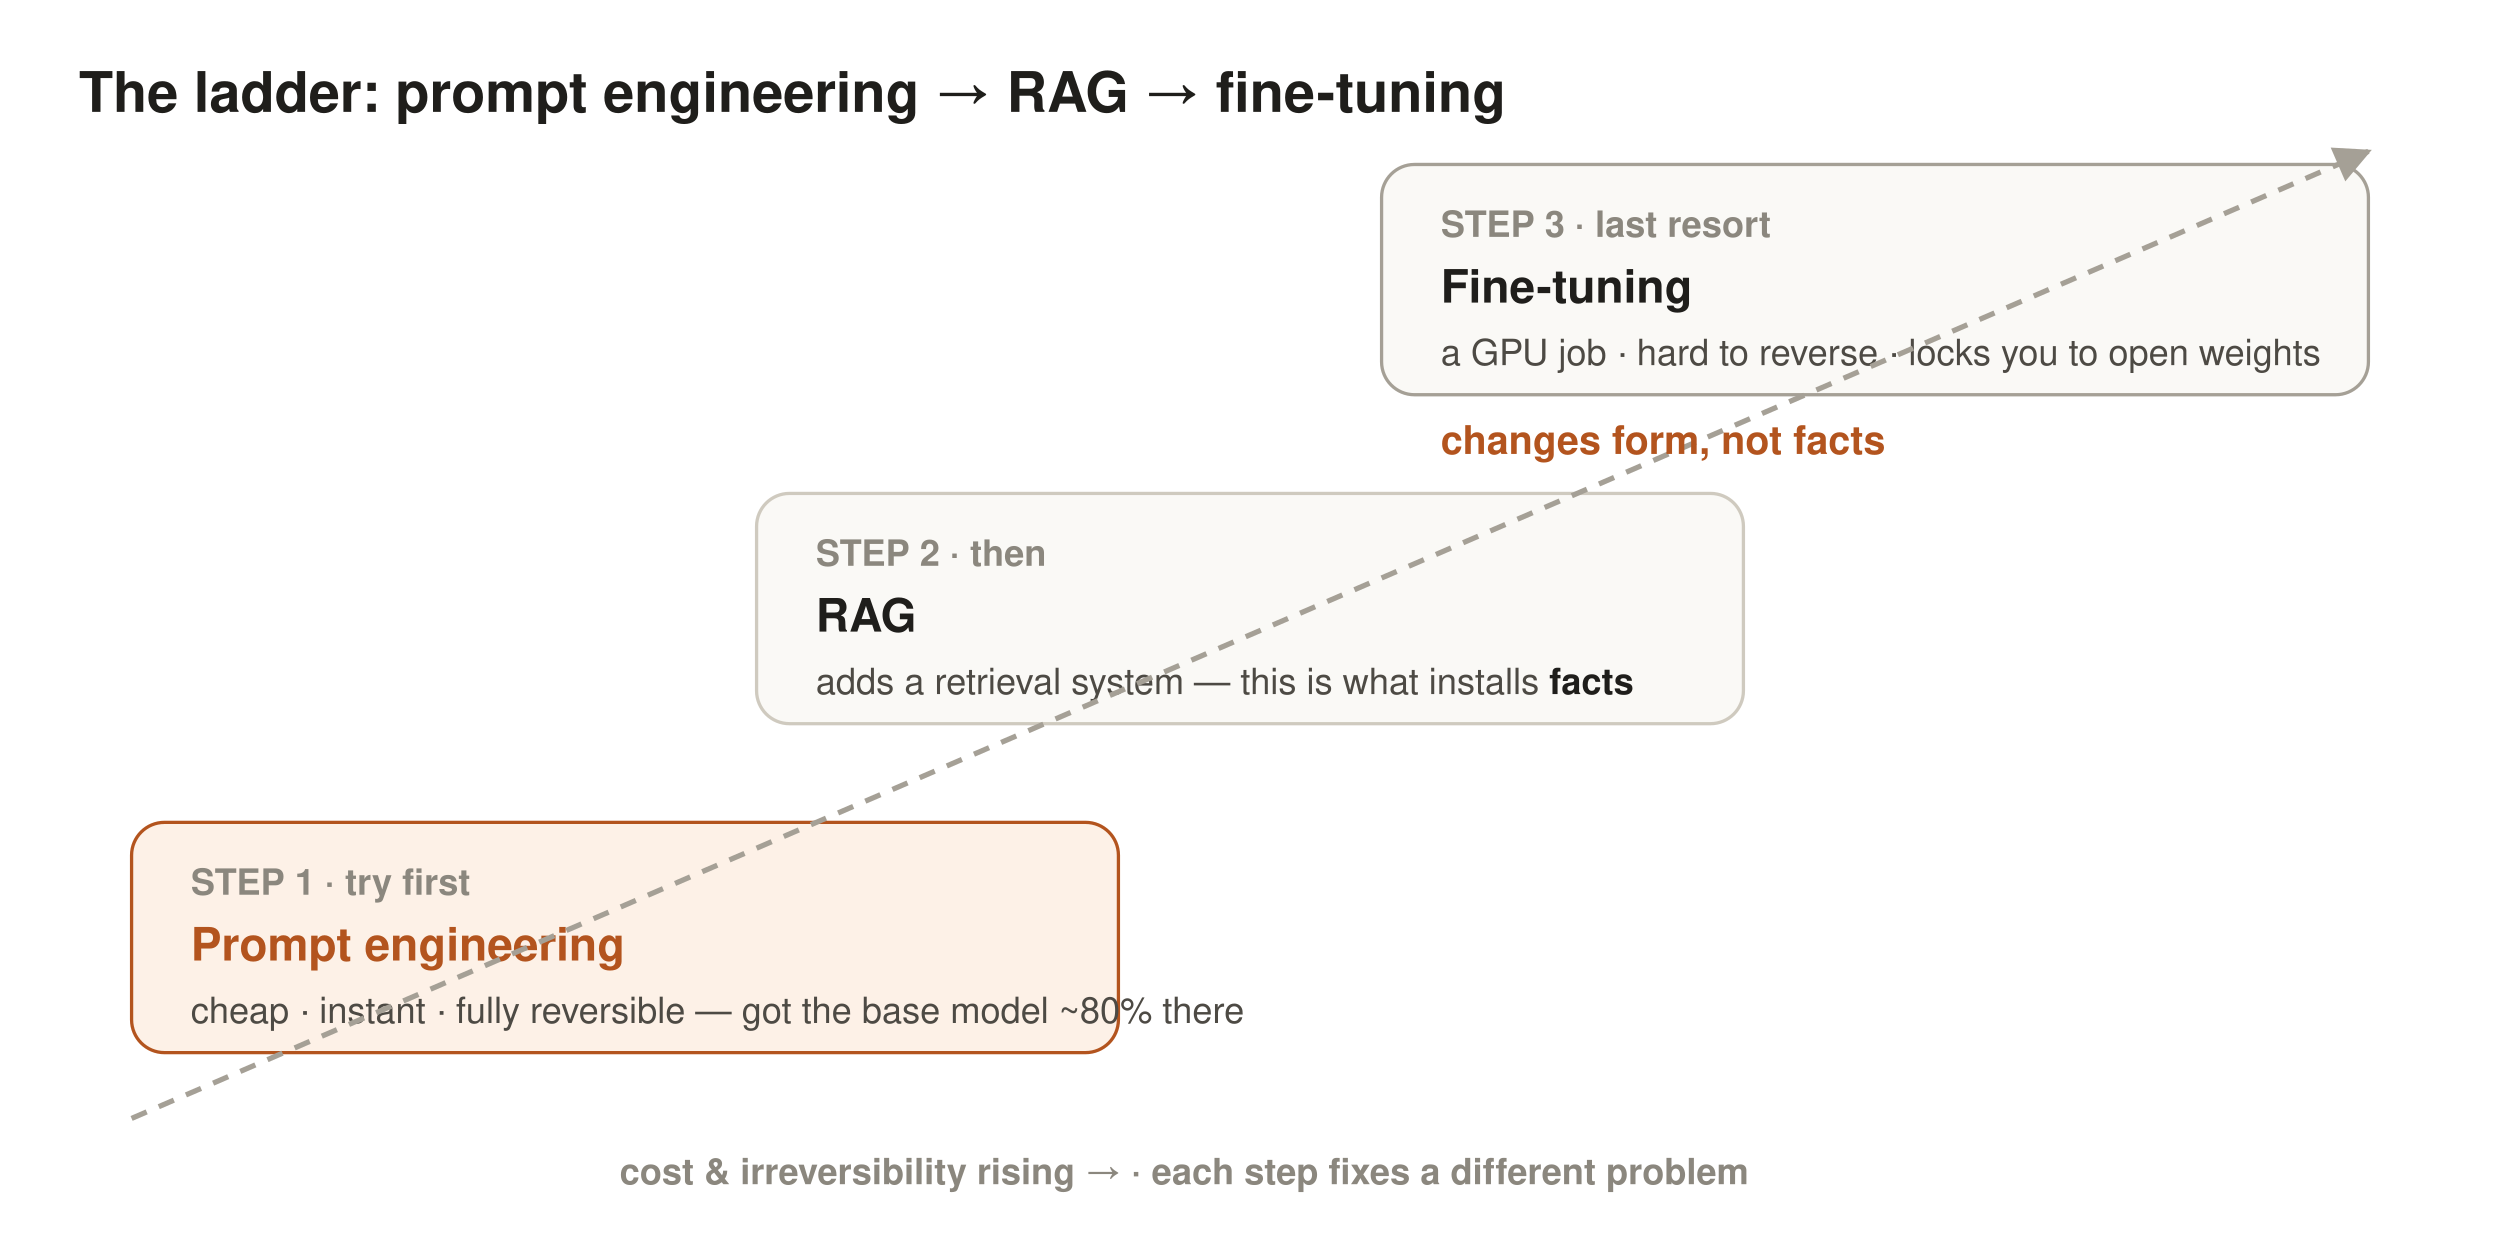
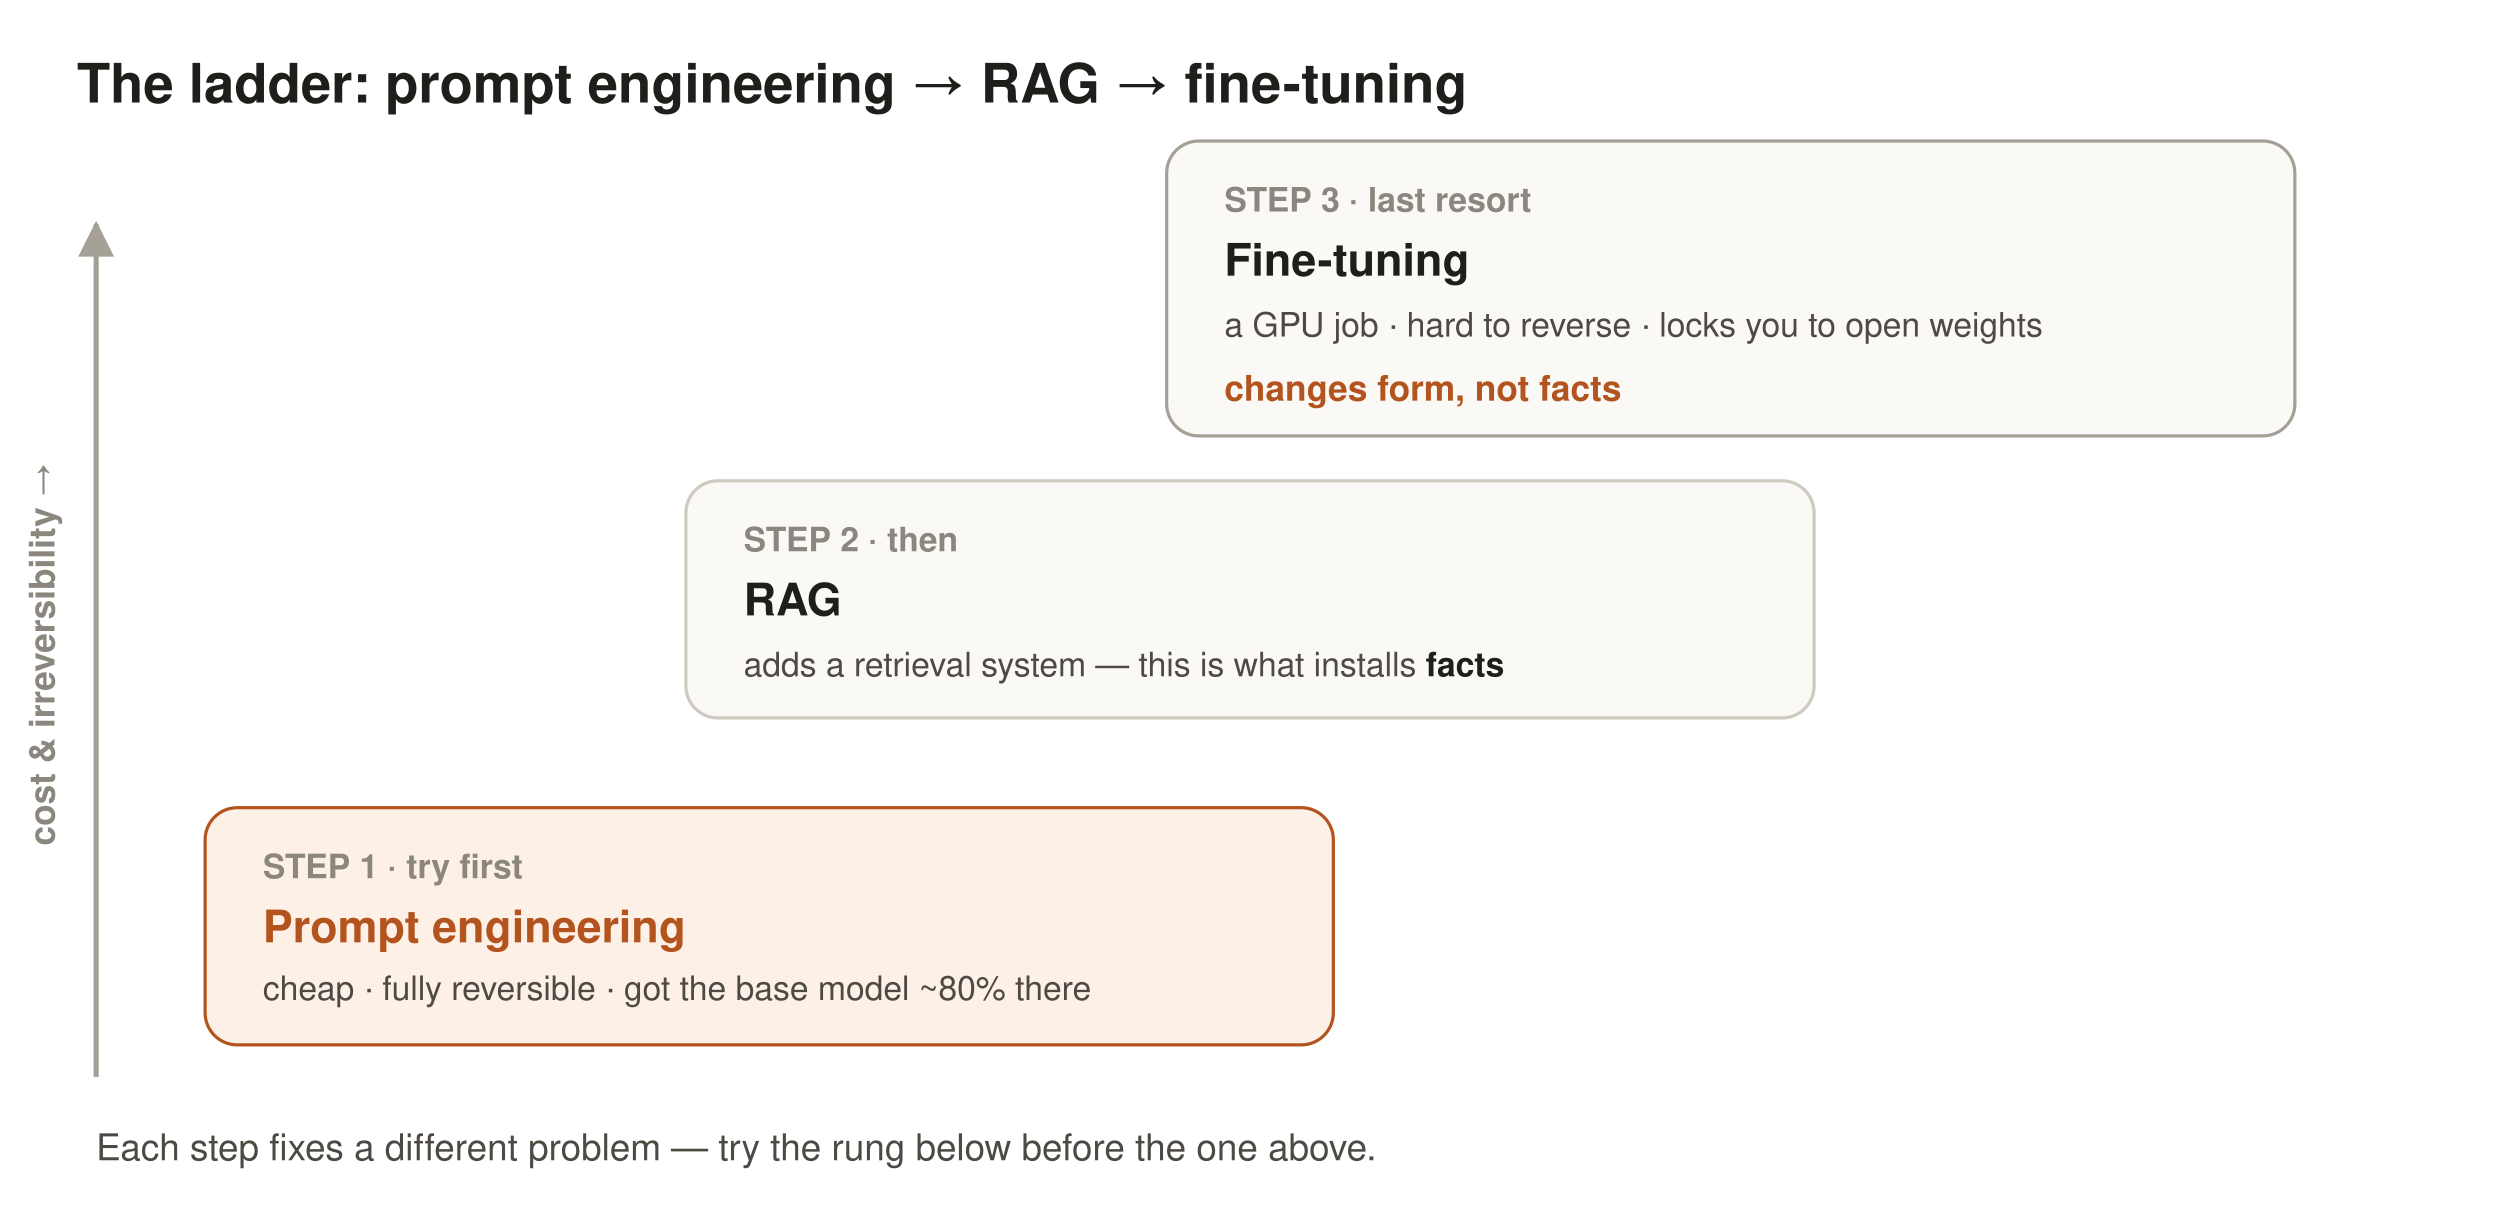
- <svg xmlns="http://www.w3.org/2000/svg" viewBox="0 0 760 380" width="760" height="380" role="img" font-family="-apple-system, BlinkMacSystemFont, 'Segoe UI', Helvetica, Arial, sans-serif">
-   <rect x="0" y="0" width="760" height="380" fill="#ffffff" />
-   <style>
-     .h    { font-size: 17px; font-weight: 700; fill: #1f1e1b; }
-     .step { font-size: 14px; font-weight: 700; }
-     .ord  { font-size: 11px; font-weight: 700; fill: #8b877e; }
-     .sub  { font-size: 11px; fill: #4d4a44; }
-     .cap  { font-size: 12px; font-weight: 700; fill: #b3541e; }
-     .axis { font-size: 11px; font-weight: 700; fill: #8b877e; }
-   </style>
-   <text x="24" y="34" class="h">The ladder: prompt engineering → RAG → fine-tuning</text>
-   <rect x="40" y="250" width="300" height="70" rx="10" fill="#fdf1e7" stroke="#b3541e" />
-   <text x="58" y="272" class="ord">STEP 1 · try first</text>
-   <text x="58" y="292" class="step" fill="#b3541e">Prompt engineering</text>
-   <text x="58" y="311" class="sub">cheap · instant · fully reversible — got the base model ~80% there</text>
-   <rect x="230" y="150" width="300" height="70" rx="10" fill="#faf9f6" stroke="#cfcabf" />
-   <text x="248" y="172" class="ord">STEP 2 · then</text>
-   <text x="248" y="192" class="step" fill="#1f1e1b">RAG</text>
-   <text x="248" y="211" class="sub">adds a retrieval system — this is what installs <tspan font-weight="700" fill="#1f1e1b">facts</tspan>
-   </text>
-   <rect x="420" y="50" width="300" height="70" rx="10" fill="#faf9f6" stroke="#a5a096" />
-   <text x="438" y="72" class="ord">STEP 3 · last resort</text>
-   <text x="438" y="92" class="step" fill="#1f1e1b">Fine-tuning</text>
-   <text x="438" y="111" class="sub">a GPU job · hard to reverse · locks you to open weights</text>
+ <svg xmlns="http://www.w3.org/2000/svg" viewBox="0 0 780 380" width="780" height="380" role="img" font-family="-apple-system, BlinkMacSystemFont, 'Segoe UI', Helvetica, Arial, sans-serif">
+   <rect x="0" y="0" width="780" height="380" fill="#ffffff" />
  <defs>
    <marker id="arUp" viewBox="0 0 10 10" refX="9" refY="5" markerWidth="7" markerHeight="7" orient="auto-start-reverse">
      <path d="M 0 0 L 10 5 L 0 10 z" fill="#a5a096" />
    </marker>
  </defs>
-   <path d="M 40 340 L 720 46" stroke="#a5a096" stroke-width="1.6" fill="none" stroke-dasharray="5 4" marker-end="url(#arUp)" />
-   <text x="360" y="360" text-anchor="middle" class="axis">cost &amp; irreversibility rising →   ·   each step fixes a different problem</text>
-   <text x="438" y="138" class="cap">changes form, not facts</text>
+   <style>
+     .h    { font-size: 17px; font-weight: 700; fill: #1f1e1b; }
+     .step { font-size: 14px; font-weight: 700; }
+     .ord  { font-size: 10.5px; font-weight: 700; fill: #8b877e; }
+     .sub  { font-size: 10.5px; fill: #4d4a44; }
+     .tag  { font-size: 11px; font-weight: 700; fill: #b3541e; }
+     .axis { font-size: 11px; font-weight: 700; fill: #8b877e; }
+     .cap  { font-size: 11.5px; fill: #4d4a44; }
+   </style>
+   <text x="24" y="32" class="h">The ladder: prompt engineering → RAG → fine-tuning</text>
+   <line x1="30" y1="336" x2="30" y2="70" stroke="#a5a096" stroke-width="1.6" marker-end="url(#arUp)" />
+   <text x="17" y="204" class="axis" text-anchor="middle" transform="rotate(-90 17 204)">cost &amp; irreversibility →</text>
+   <rect x="364" y="44" width="352" height="92" rx="10" fill="#faf9f6" stroke="#a5a096" />
+   <text x="382" y="66" class="ord">STEP 3 · last resort</text>
+   <text x="382" y="86" class="step" fill="#1f1e1b">Fine-tuning</text>
+   <text x="382" y="105" class="sub">a GPU job · hard to reverse · locks you to open weights</text>
+   <text x="382" y="125" class="tag">changes form, not facts</text>
+   <rect x="214" y="150" width="352" height="74" rx="10" fill="#faf9f6" stroke="#cfcabf" />
+   <text x="232" y="172" class="ord">STEP 2 · then</text>
+   <text x="232" y="192" class="step" fill="#1f1e1b">RAG</text>
+   <text x="232" y="211" class="sub">adds a retrieval system — this is what installs <tspan font-weight="700" fill="#1f1e1b">facts</tspan>
+   </text>
+   <rect x="64" y="252" width="352" height="74" rx="10" fill="#fdf1e7" stroke="#b3541e" />
+   <text x="82" y="274" class="ord">STEP 1 · try first</text>
+   <text x="82" y="294" class="step" fill="#b3541e">Prompt engineering</text>
+   <text x="82" y="312" class="sub">cheap · fully reversible · got the base model ~80% there</text>
+   <text x="30" y="362" class="cap">Each step fixes a different problem — try the rung below before the one above.</text>
</svg>
